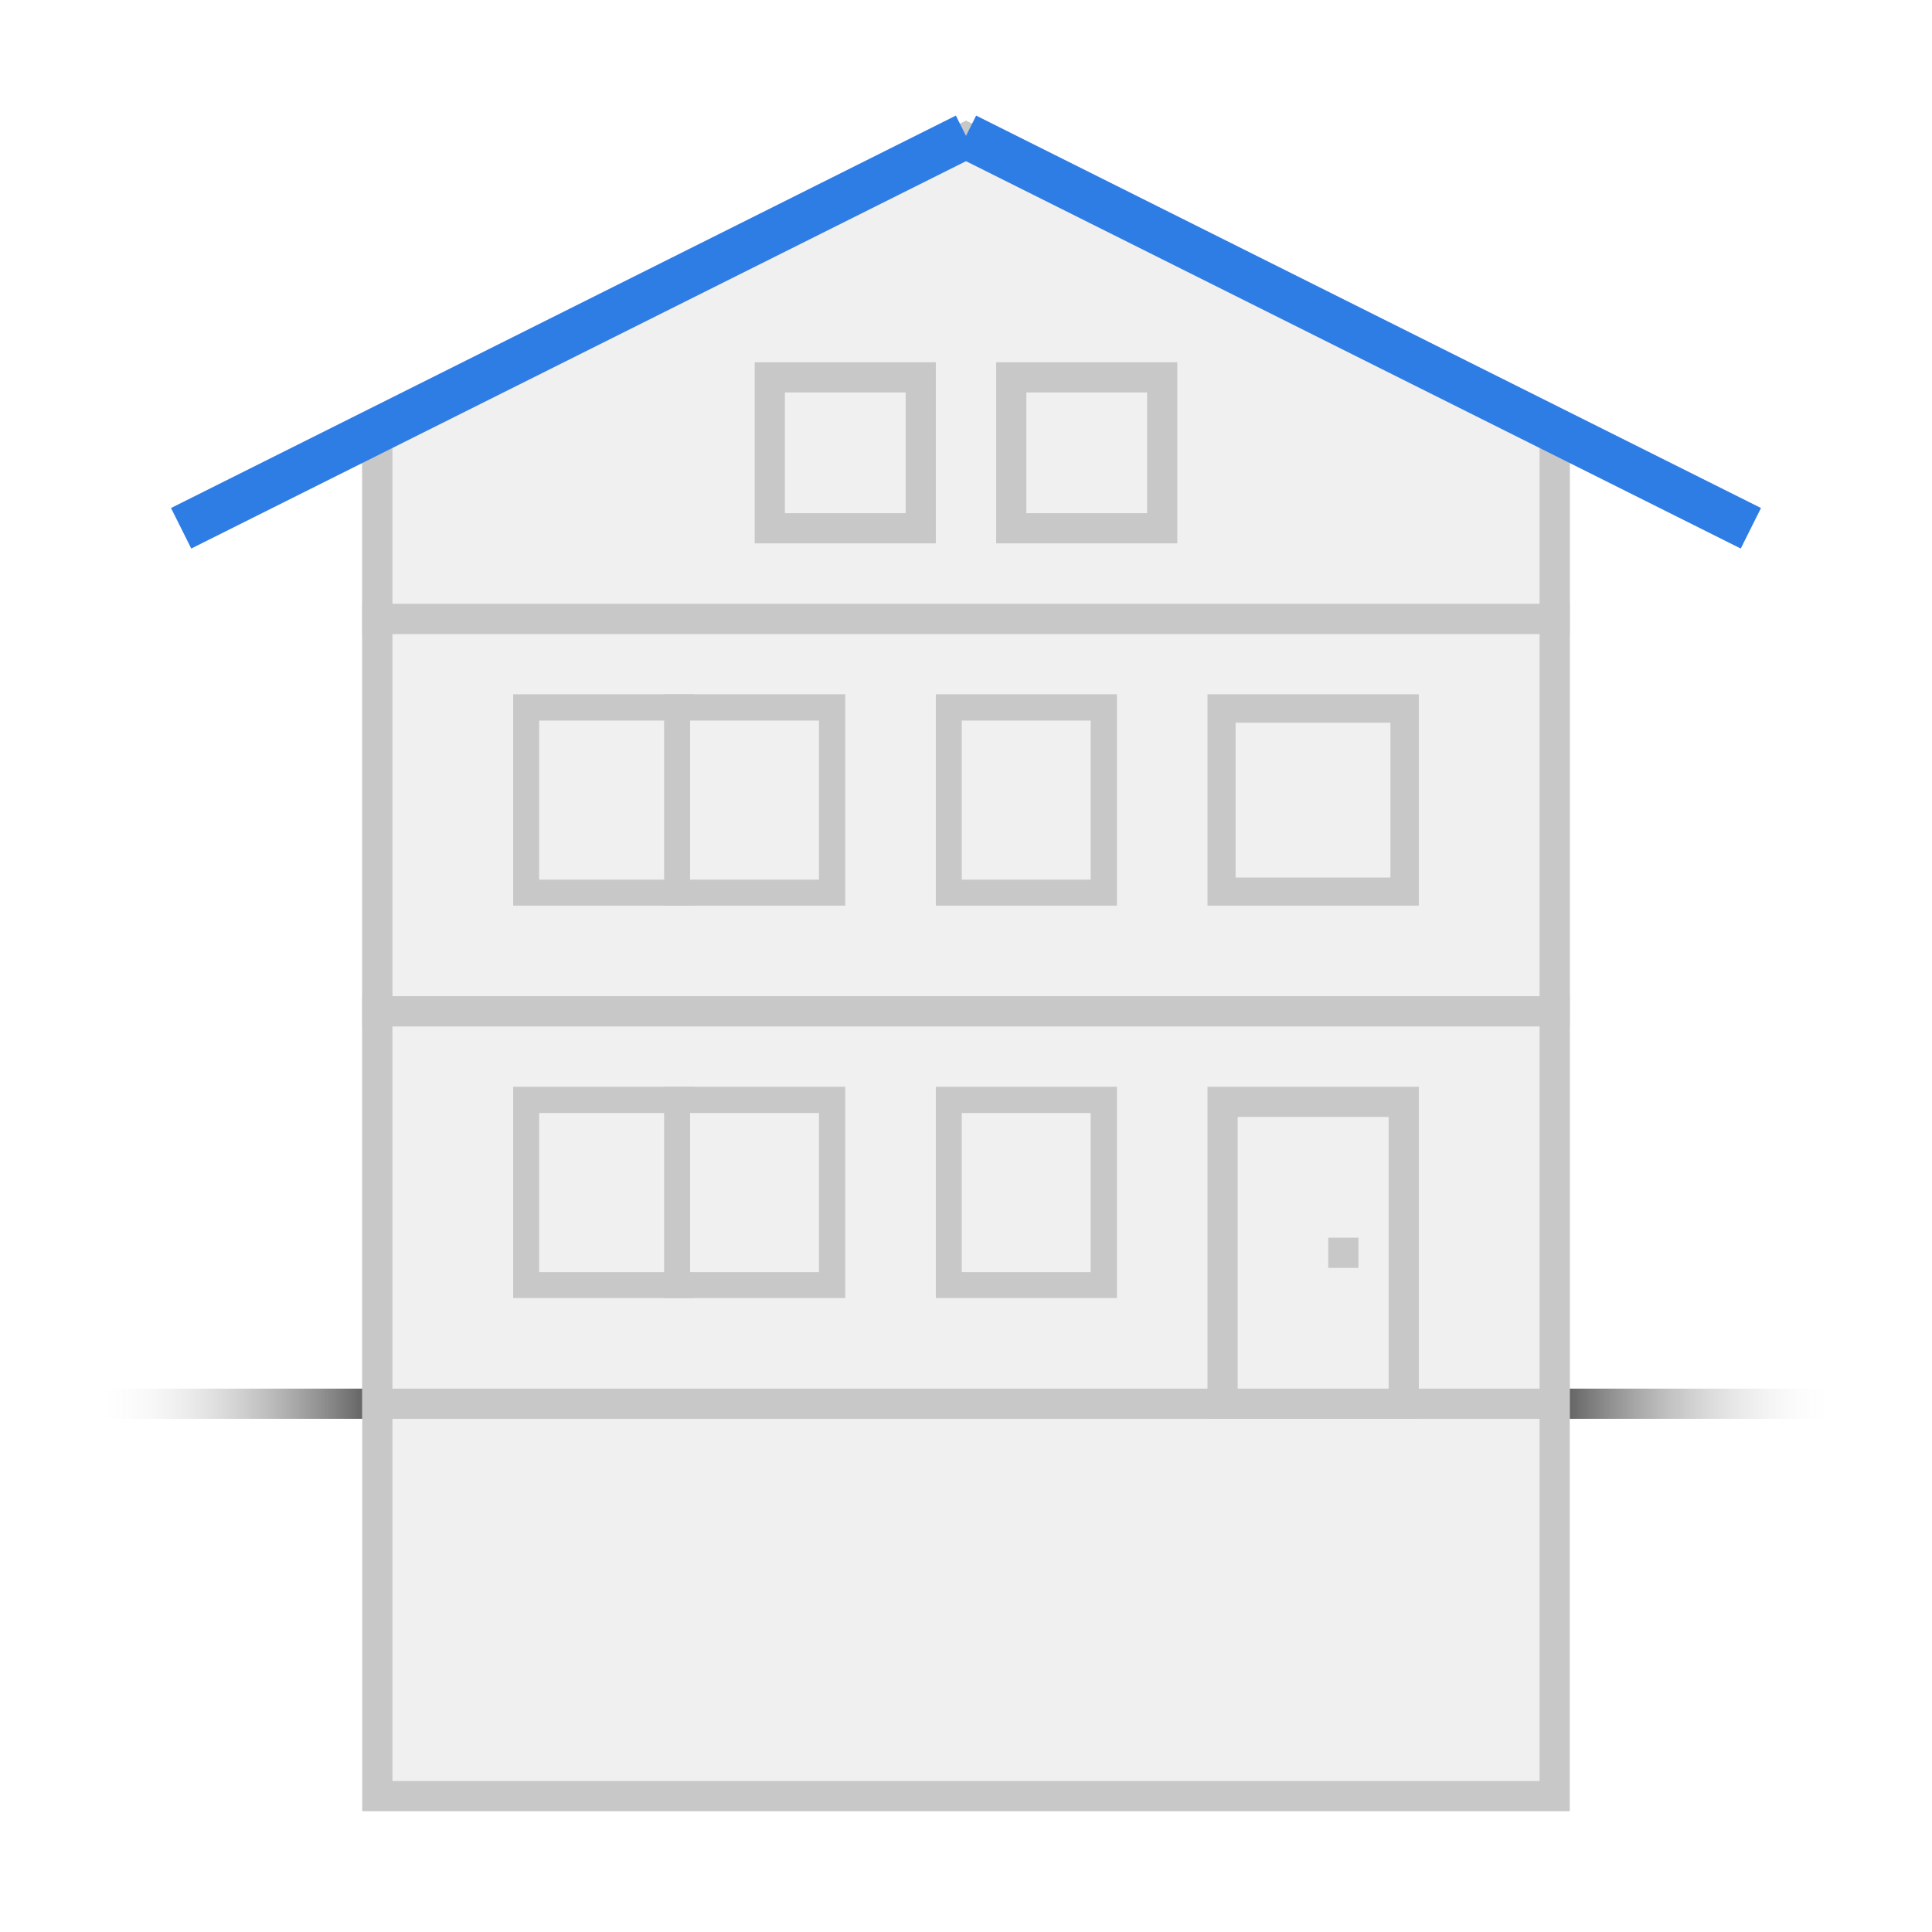
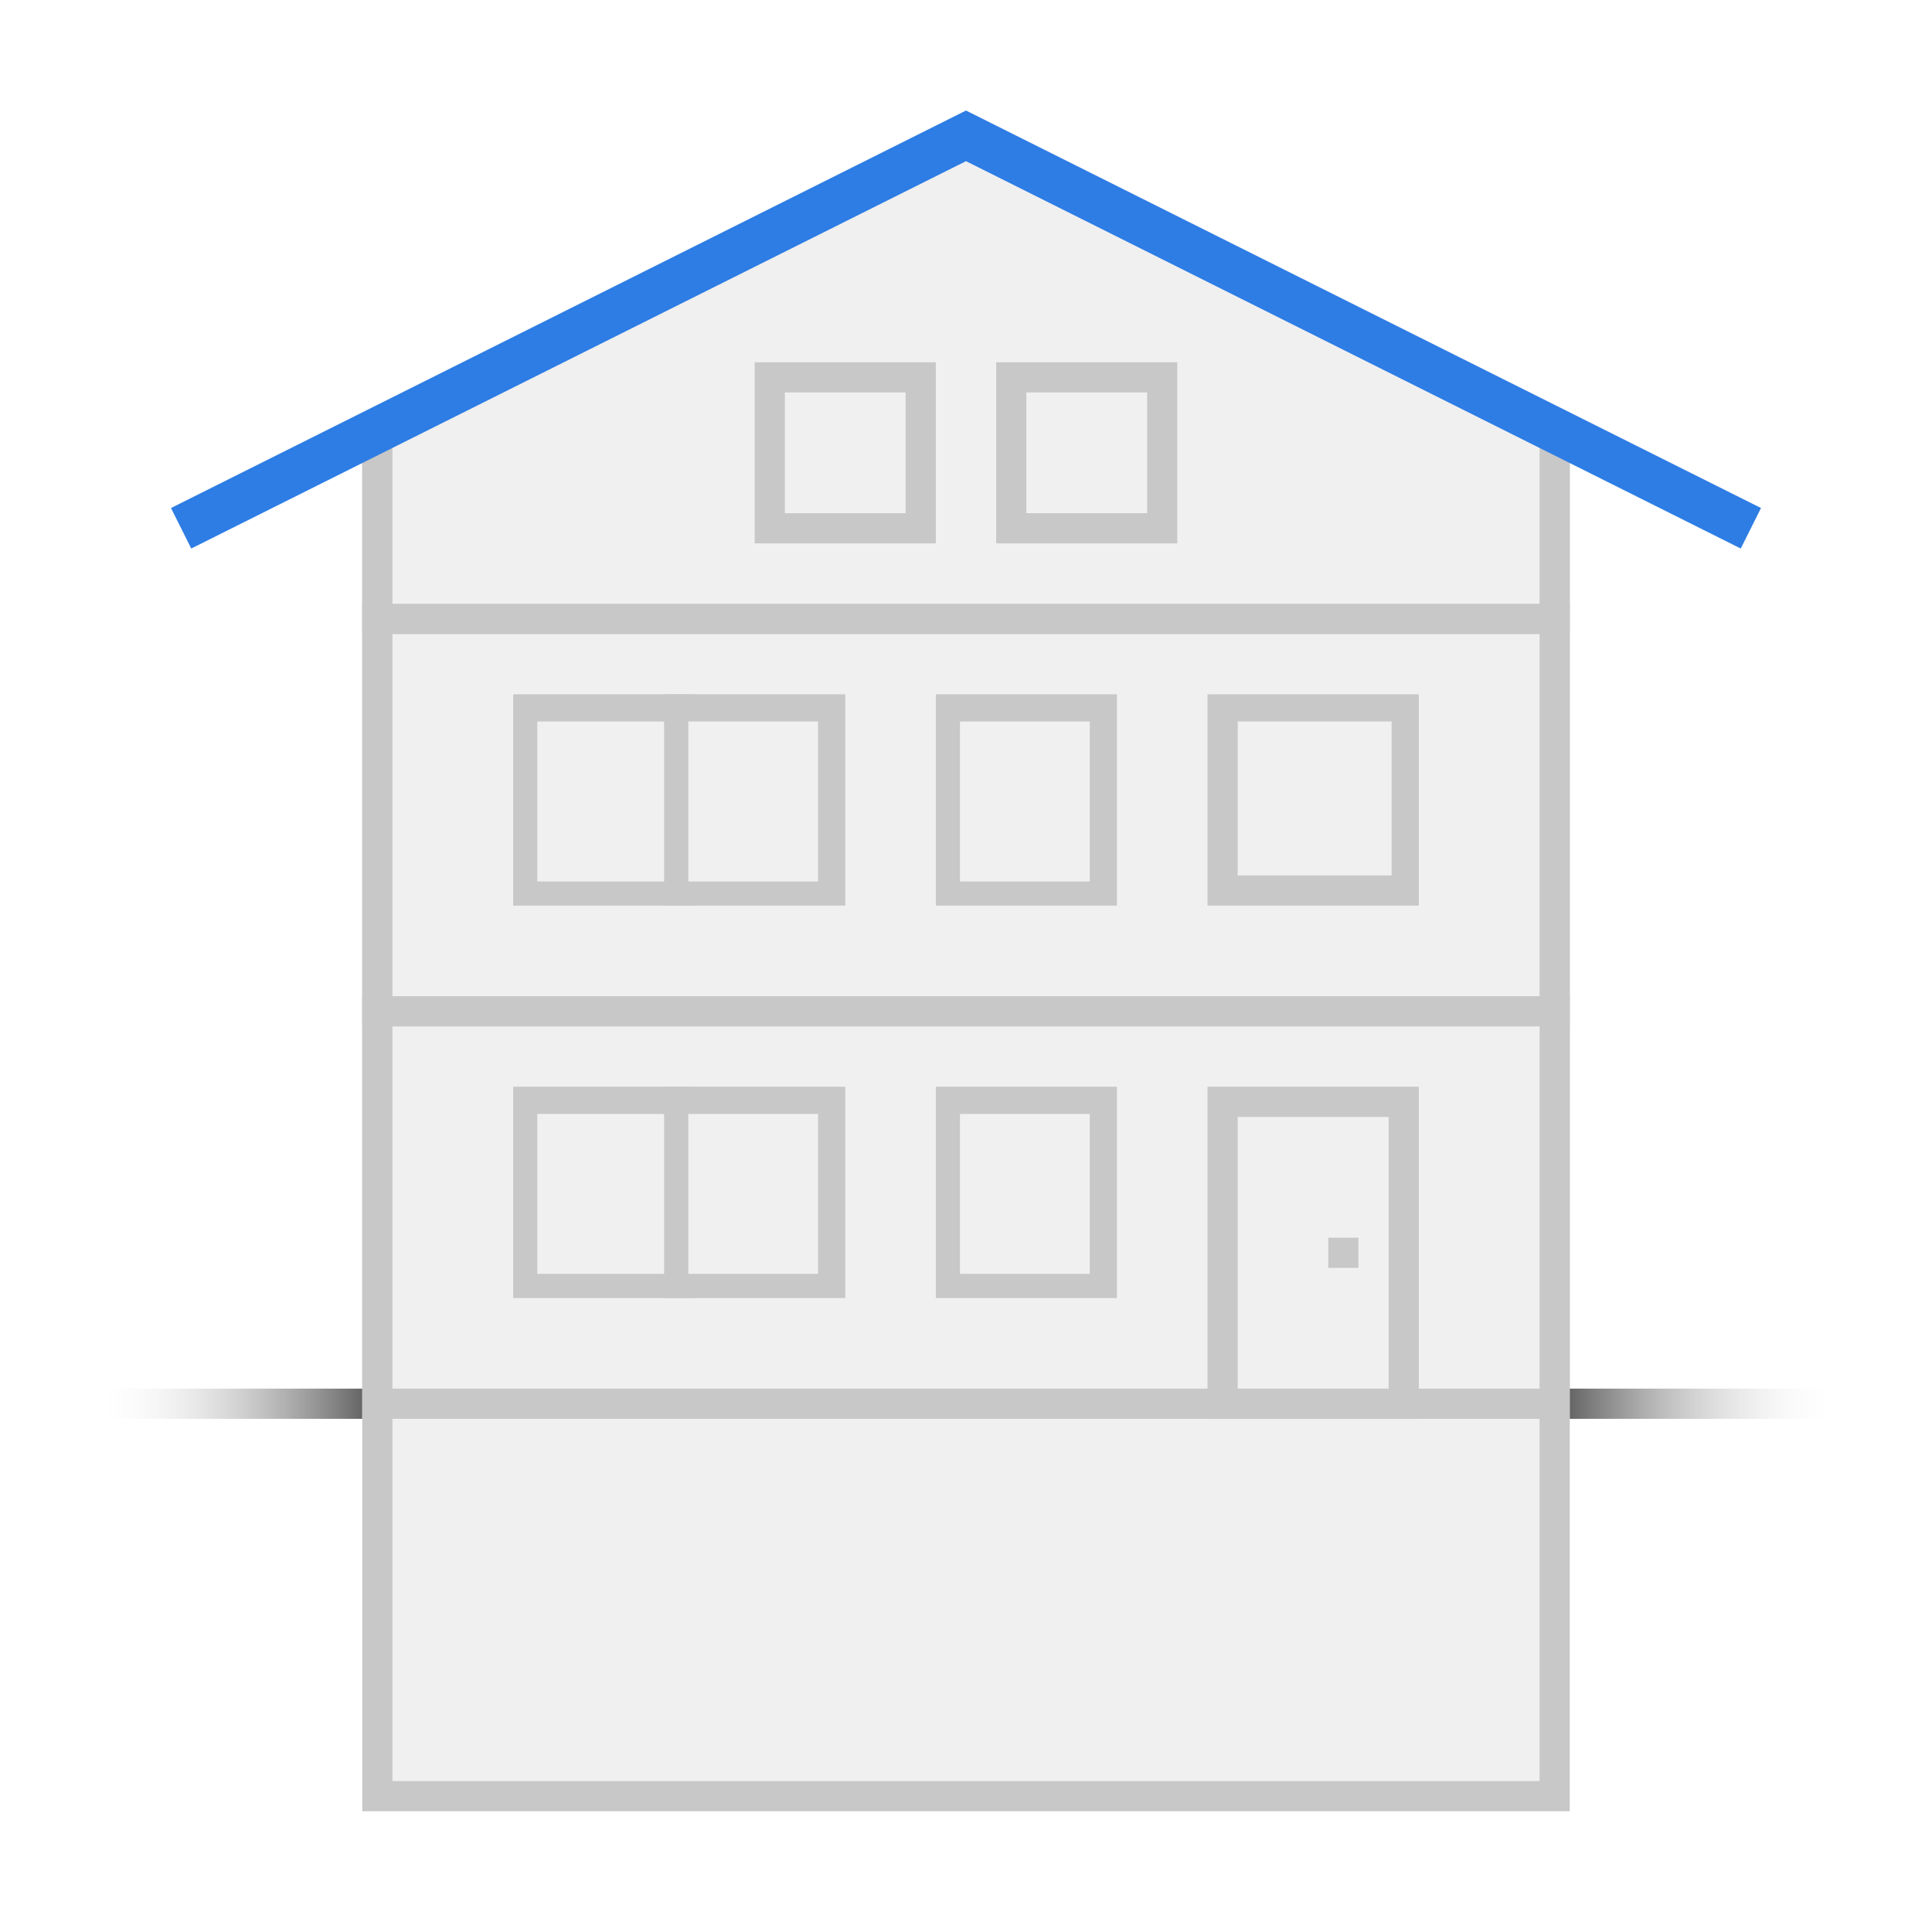
<svg xmlns="http://www.w3.org/2000/svg" version="1.1" id="Ebene_1" x="0px" y="0px" width="64px" height="64px" viewBox="0 0 64 64" enable-background="new 0 0 64 64" xml:space="preserve">
  <g>
    <linearGradient id="SVGID_1_" gradientUnits="userSpaceOnUse" x1="3" y1="46.5" x2="61" y2="46.5">
      <stop offset="0" style="stop-color:#FFFFFF;stop-opacity:0" />
      <stop offset="0.2" style="stop-color:#000000" />
      <stop offset="0.8" style="stop-color:#000000" />
      <stop offset="1" style="stop-color:#FFFFFF;stop-opacity:0" />
    </linearGradient>
    <rect x="3" y="46" fill="url(#SVGID_1_)" width="58" height="1" />
    <g>
-       <polygon fill="#F0F0F0" points="12.5,59.5 12.5,14.31 32,4.56 51.5,14.31 51.5,59.5   " />
-       <path fill="#C8C8C8" d="M32,5.12l19,9.5V59H13V14.62L32,5.12 M32,4L12,14v46h40V14L32,4L32,4z" />
+       <polygon fill="#F0F0F0" points="12.5,59.5 12.5,14.3 32,4.6 51.5,14.3 51.5,59.5   " />
+       <path fill="#C8C8C8" d="M32,5.1l19,9.5V59H13V14.6L32,5.1 M32,4L12,14v46h40V14L32,4L32,4z" />
    </g>
    <g>
      <rect x="12.5" y="33.5" fill="#F0F0F0" width="39" height="13" />
      <g>
        <path fill="#C8C8C8" d="M51,34v12H13V34H51 M52,33H12v14h40V33L52,33z" />
      </g>
    </g>
    <g>
      <rect x="12.5" y="20.5" fill="#F0F0F0" width="39" height="13" />
      <g>
        <path fill="#C8C8C8" d="M51,21v12H13V21H51 M52,20H12v14h40V20L52,20z" />
      </g>
    </g>
    <g>
-       <rect x="17.43" y="23.43" fill="#F0F0F0" width="5.13" height="6.13" />
-       <path fill="#C8C8C8" d="M22.13,23.87v5.27h-4.27v-5.27H22.13 M23,23h-6v7h6V23L23,23z" />
+       <rect x="17.4" y="23.4" fill="#F0F0F0" width="5.1" height="6.1" />
+       <path fill="#C8C8C8" d="M22.1,23.9v5.3h-4.3v-5.3H22.1 M23,23h-6v7h6V23L23,23z" />
    </g>
    <g>
-       <rect x="22.43" y="23.43" fill="#F0F0F0" width="5.13" height="6.13" />
-       <path fill="#C8C8C8" d="M27.13,23.87v5.27h-4.27v-5.27H27.13 M28,23h-6v7h6V23L28,23z" />
+       <rect x="22.4" y="23.4" fill="#F0F0F0" width="5.1" height="6.1" />
+       <path fill="#C8C8C8" d="M27.1,23.9v5.3h-4.3v-5.3H27.1 M28,23h-6v7h6V23L28,23z" />
    </g>
    <g>
      <rect x="40.5" y="36.5" fill="#F0F0F0" width="6" height="10" />
      <path fill="#C8C8C8" d="M46,37v9h-5v-9H46 M47,36h-7v11h7V36L47,36z" />
    </g>
    <g>
-       <rect x="31.43" y="23.43" fill="#F0F0F0" width="5.13" height="6.13" />
-       <path fill="#C8C8C8" d="M36.13,23.87v5.27h-4.27v-5.27H36.13 M37,23h-6v7h6V23L37,23z" />
+       <rect x="31.4" y="23.4" fill="#F0F0F0" width="5.1" height="6.1" />
+       <path fill="#C8C8C8" d="M36.1,23.9v5.3h-4.3v-5.3H36.1 M37,23h-6v7h6V23L37,23z" />
    </g>
    <g>
-       <rect x="17.43" y="36.43" fill="#F0F0F0" width="5.13" height="6.13" />
-       <path fill="#C8C8C8" d="M22.13,36.87v5.27h-4.27v-5.27H22.13 M23,36h-6v7h6V36L23,36z" />
+       <rect x="17.4" y="36.4" fill="#F0F0F0" width="5.1" height="6.1" />
+       <path fill="#C8C8C8" d="M22.1,36.9v5.3h-4.3v-5.3H22.1 M23,36h-6v7h6V36L23,36z" />
    </g>
    <g>
-       <rect x="22.43" y="36.43" fill="#F0F0F0" width="5.13" height="6.13" />
-       <path fill="#C8C8C8" d="M27.13,36.87v5.27h-4.27v-5.27H27.13 M28,36h-6v7h6V36L28,36z" />
+       <rect x="22.4" y="36.4" fill="#F0F0F0" width="5.1" height="6.1" />
+       <path fill="#C8C8C8" d="M27.1,36.9v5.3h-4.3v-5.3H27.1 M28,36h-6v7h6V36L28,36z" />
    </g>
    <g>
-       <rect x="31.43" y="36.43" fill="#F0F0F0" width="5.13" height="6.13" />
-       <path fill="#C8C8C8" d="M36.13,36.87v5.27h-4.27v-5.27H36.13 M37,36h-6v7h6V36L37,36z" />
+       <rect x="31.4" y="36.4" fill="#F0F0F0" width="5.1" height="6.1" />
+       <path fill="#C8C8C8" d="M36.1,36.9v5.3h-4.3v-5.3H36.1 M37,36h-6v7h6V36L37,36z" />
    </g>
    <g>
-       <rect x="40.47" y="23.47" fill="#F0F0F0" width="6.06" height="6.06" />
-       <path fill="#C8C8C8" d="M46.06,23.94v5.13h-5.13v-5.13H46.06 M47,23h-7v7h7V23L47,23z" />
+       <rect x="40.5" y="23.5" fill="#F0F0F0" width="6.1" height="6.1" />
+       <path fill="#C8C8C8" d="M46.1,23.9v5.1h-5.1v-5.1H46.1 M47,23h-7v7h7V23L47,23z" />
    </g>
    <rect x="44" y="41" fill="#C8C8C8" width="1" height="1" />
    <g>
-       <polygon fill="#F0F0F0" points="12.5,20.5 12.5,14.31 32,4.56 51.5,14.31 51.5,20.5   " />
+       <polygon fill="#F0F0F0" points="12.5,20.5 12.5,14.3 32,4.6 51.5,14.3 51.5,20.5   " />
      <g>
-         <path fill="#C8C8C8" d="M32,5.12l19,9.5V20H13v-5.38L32,5.12 M32,4L12,14v7h40v-7L32,4L32,4z" />
+         <path fill="#C8C8C8" d="M32,5.1l19,9.5V20H13v-5.4L32,5.1 M32,4L12,14v7h40v-7L32,4L32,4z" />
      </g>
    </g>
-     <line fill="none" stroke="#2E7DE5" stroke-width="1.5" stroke-miterlimit="10" x1="32" y1="4.5" x2="6" y2="17.5" />
-     <line fill="none" stroke="#2E7DE5" stroke-width="1.5" stroke-miterlimit="10" x1="32" y1="4.5" x2="58" y2="17.5" />
+     <polyline fill="none" stroke="#2E7DE5" stroke-width="1.5" stroke-miterlimit="10" points="58,17.5 32,4.5 6,17.5  " />
    <g>
      <rect x="25.5" y="12.5" fill="#F0F0F0" width="5" height="5" />
      <g>
        <path fill="#C8C8C8" d="M30,13v4h-4v-4H30 M31,12h-6v6h6V12L31,12z" />
      </g>
    </g>
    <g>
      <rect x="33.5" y="12.5" fill="#F0F0F0" width="5" height="5" />
      <g>
        <path fill="#C8C8C8" d="M38,13v4h-4v-4H38 M39,12h-6v6h6V12L39,12z" />
      </g>
    </g>
  </g>
</svg>
